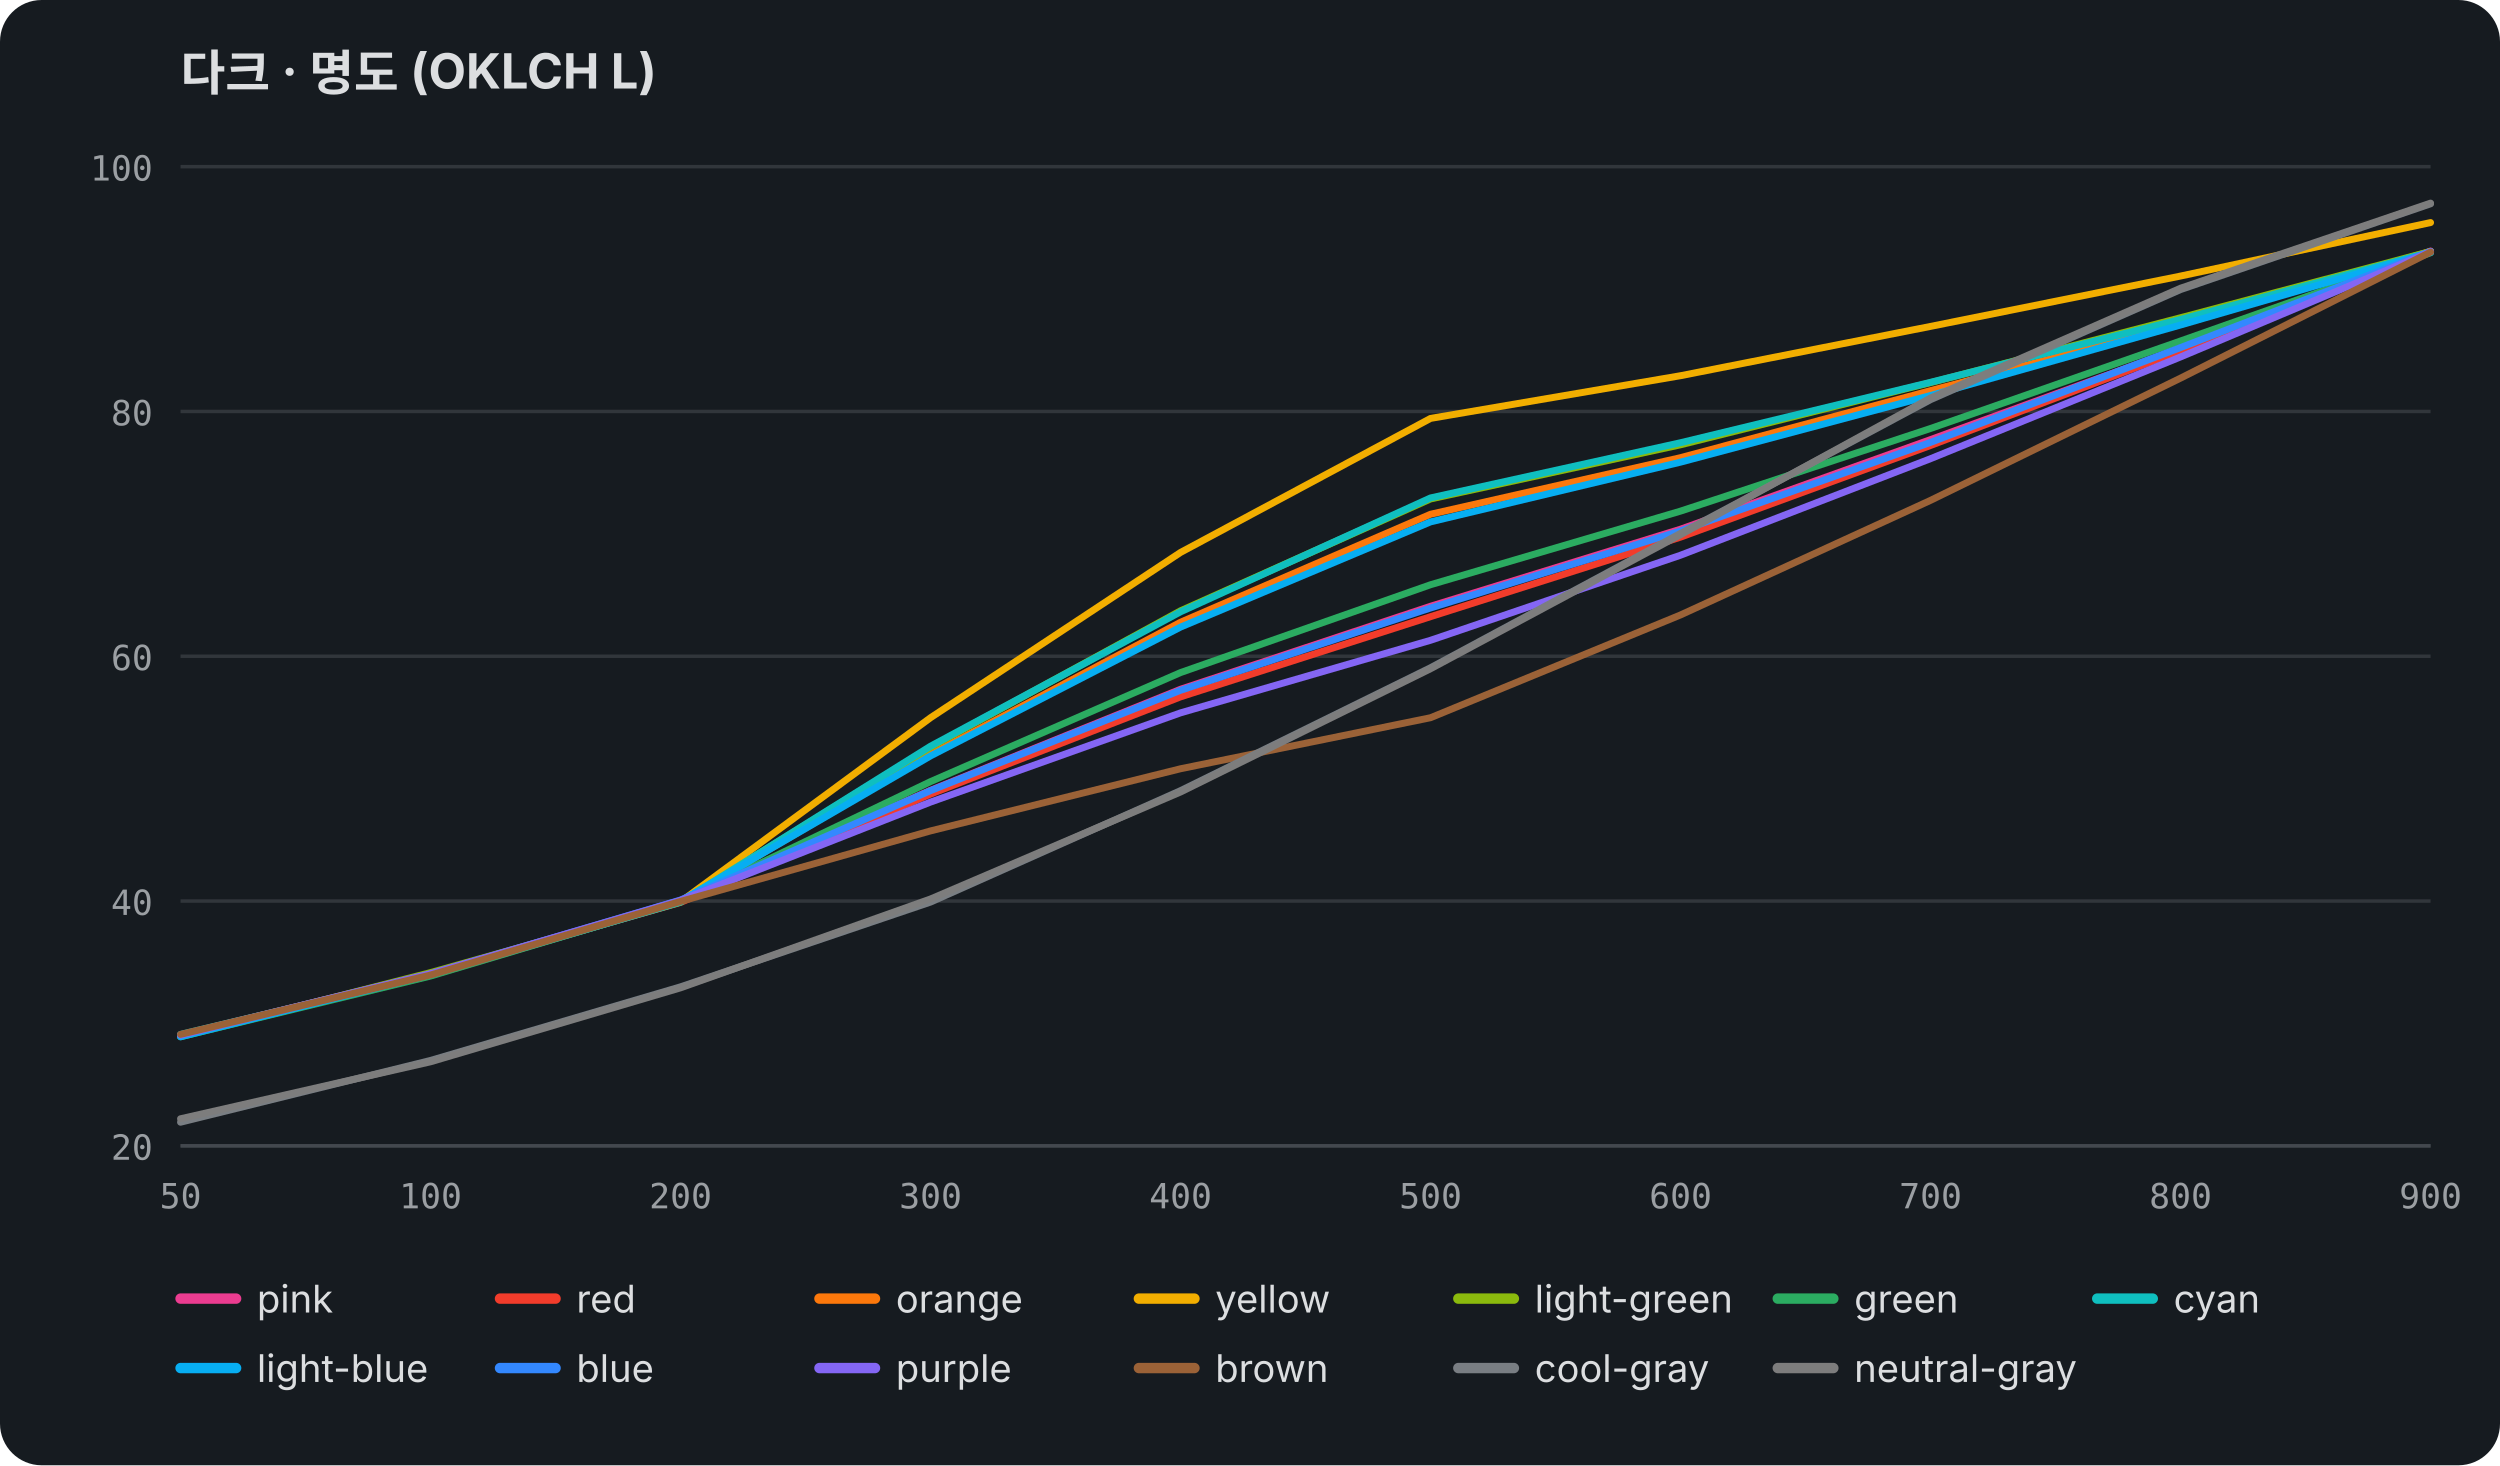
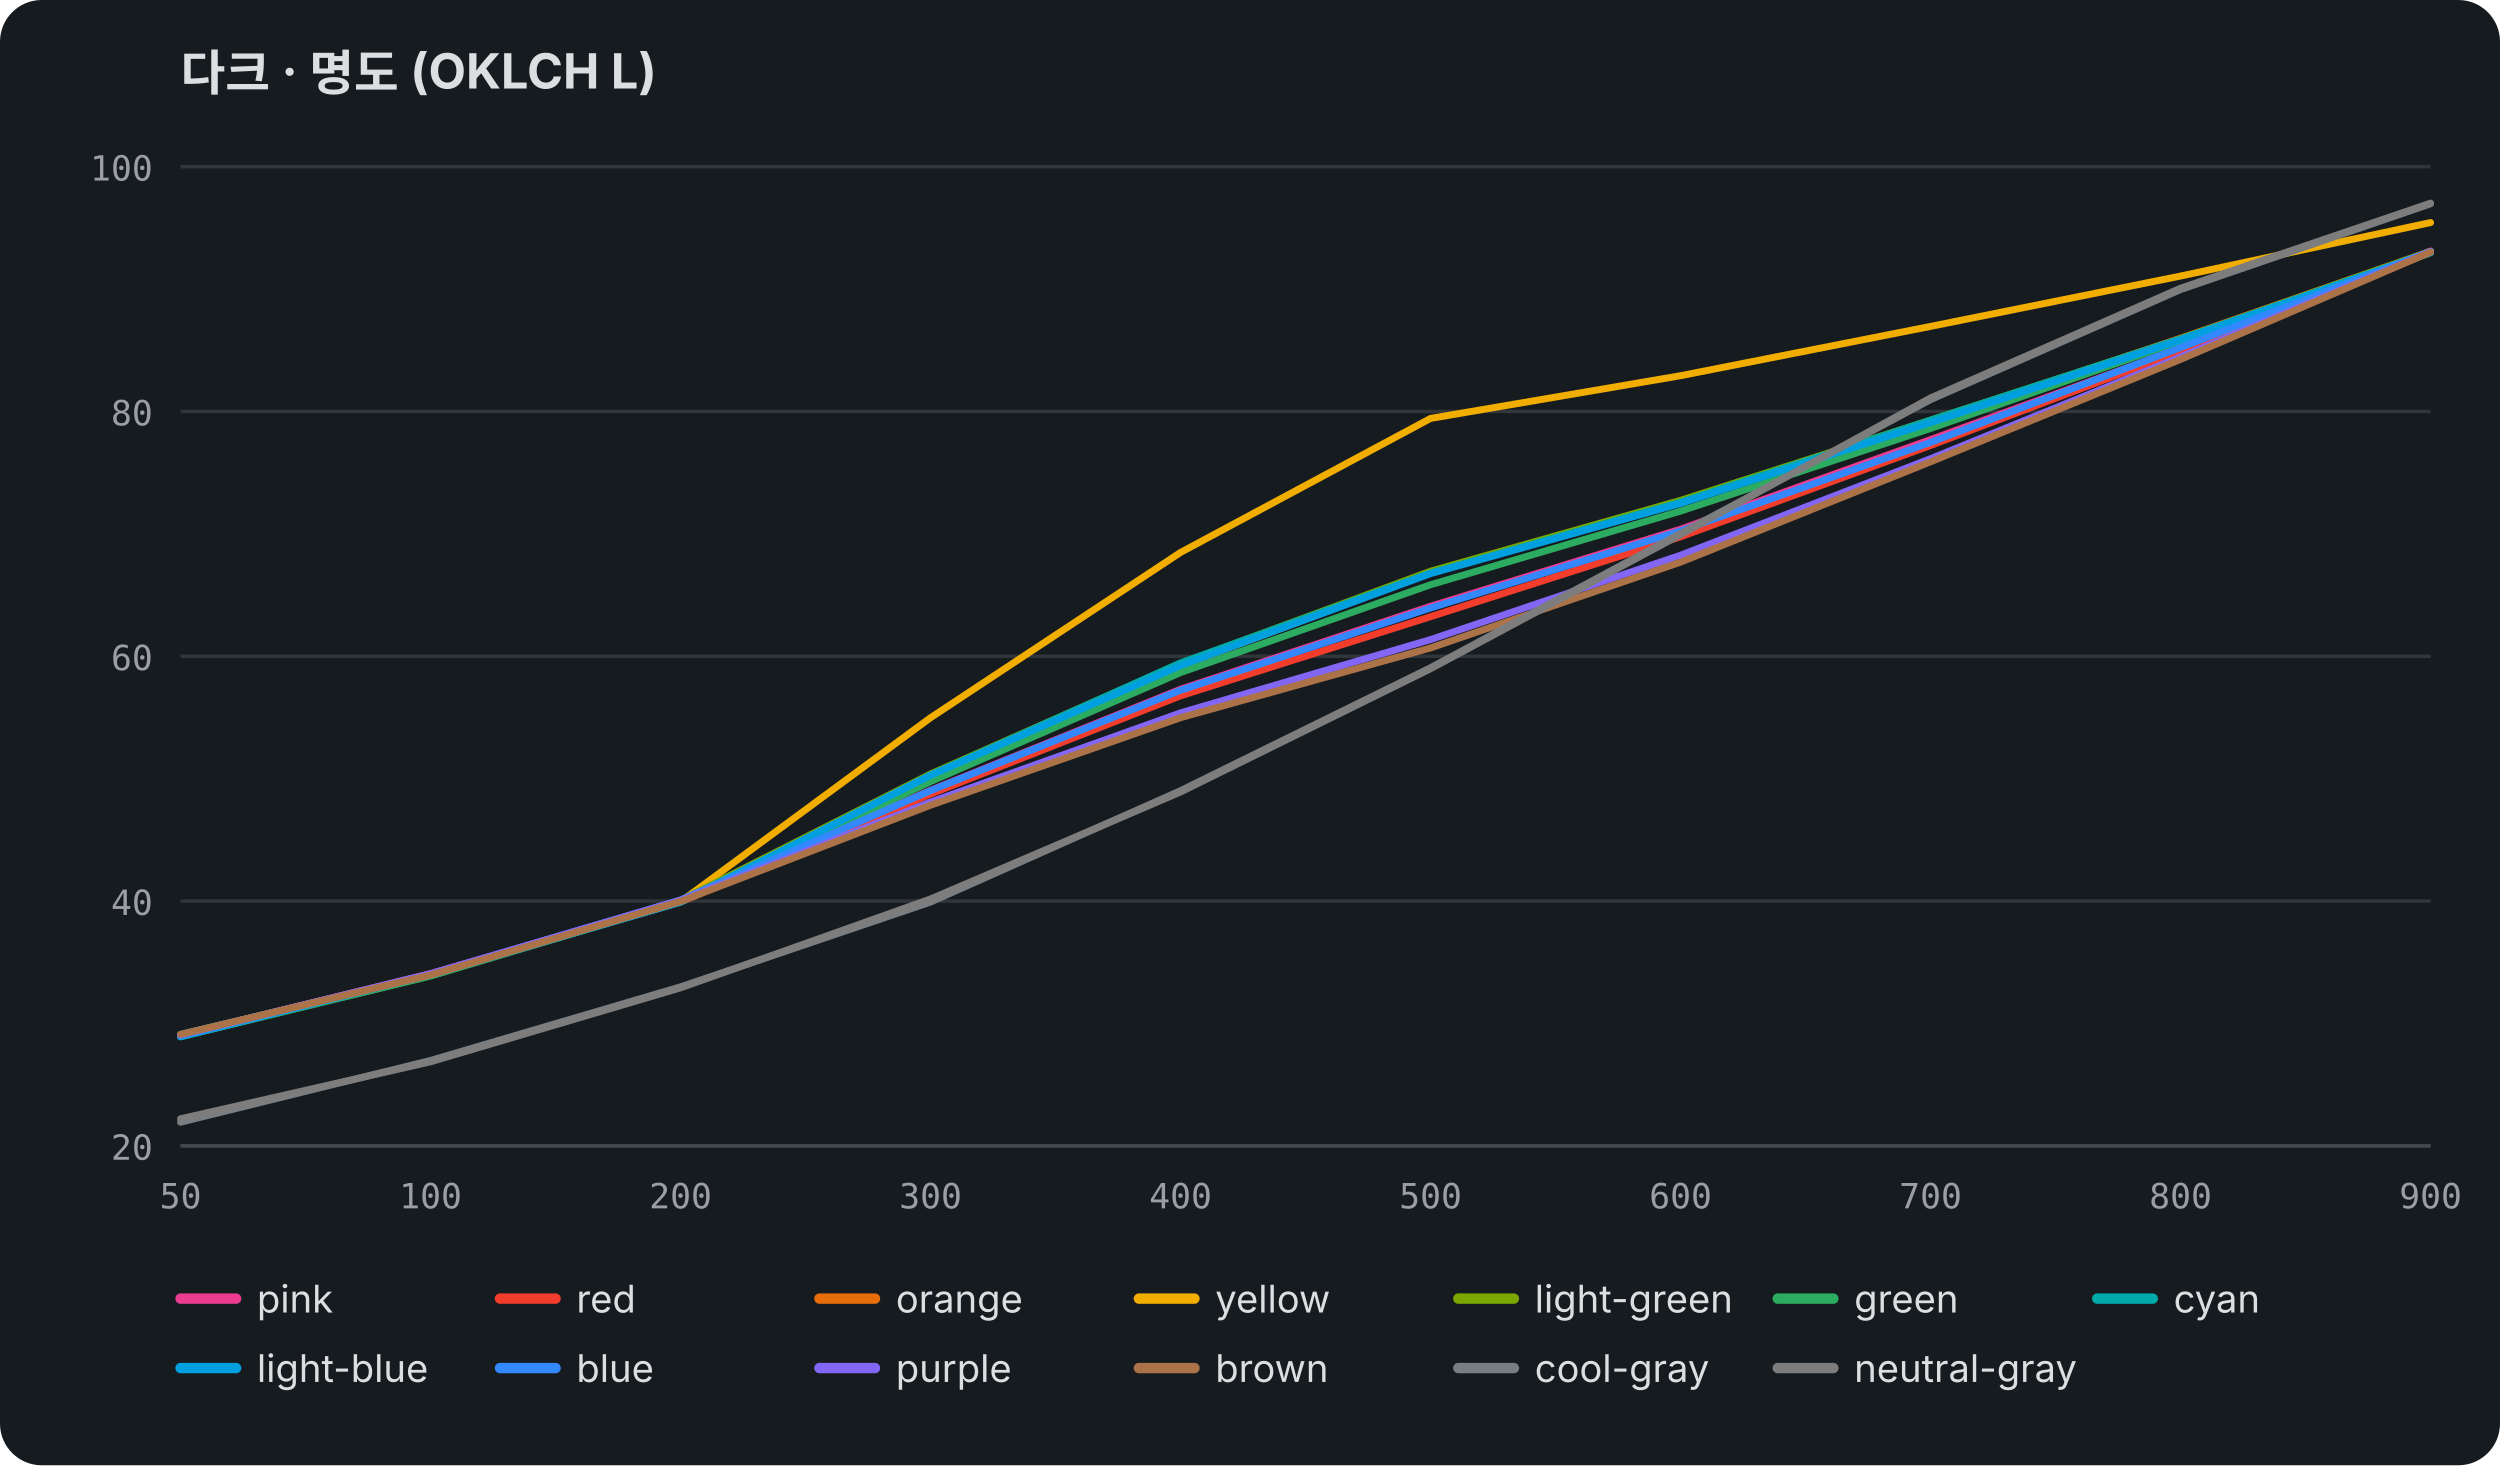
<svg xmlns="http://www.w3.org/2000/svg" width="720" height="422" viewBox="0 0 720 422">
  <rect width="720" height="422" rx="12" fill="#161b20" />
  <text x="52" y="26" font-family="ui-sans-serif, system-ui, -apple-system, 'Apple SD Gothic Neo', sans-serif" font-size="14" font-weight="700" fill="#dcdee0">다크 · 명도 (OKLCH L)</text>
  <line x1="52" x2="700" y1="330" y2="330" stroke="#31363b" stroke-width="1" />
  <text x="44" y="334" text-anchor="end" font-family="ui-monospace, SFMono-Regular, Menlo, monospace" font-size="10" fill="#9b9fa3">20</text>
  <line x1="52" x2="700" y1="259.5" y2="259.5" stroke="#31363b" stroke-width="1" />
  <text x="44" y="263.5" text-anchor="end" font-family="ui-monospace, SFMono-Regular, Menlo, monospace" font-size="10" fill="#9b9fa3">40</text>
  <line x1="52" x2="700" y1="189" y2="189" stroke="#31363b" stroke-width="1" />
  <text x="44" y="193" text-anchor="end" font-family="ui-monospace, SFMono-Regular, Menlo, monospace" font-size="10" fill="#9b9fa3">60</text>
  <line x1="52" x2="700" y1="118.5" y2="118.5" stroke="#31363b" stroke-width="1" />
  <text x="44" y="122.5" text-anchor="end" font-family="ui-monospace, SFMono-Regular, Menlo, monospace" font-size="10" fill="#9b9fa3">80</text>
  <line x1="52" x2="700" y1="48" y2="48" stroke="#31363b" stroke-width="1" />
  <text x="44" y="52" text-anchor="end" font-family="ui-monospace, SFMono-Regular, Menlo, monospace" font-size="10" fill="#9b9fa3">100</text>
  <line x1="52" x2="700" y1="330" y2="330" stroke="#43484e" stroke-width="1" />
  <text x="52" y="348" text-anchor="middle" font-family="ui-monospace, SFMono-Regular, Menlo, monospace" font-size="10" fill="#9b9fa3">50</text>
  <text x="124" y="348" text-anchor="middle" font-family="ui-monospace, SFMono-Regular, Menlo, monospace" font-size="10" fill="#9b9fa3">100</text>
  <text x="196" y="348" text-anchor="middle" font-family="ui-monospace, SFMono-Regular, Menlo, monospace" font-size="10" fill="#9b9fa3">200</text>
  <text x="268" y="348" text-anchor="middle" font-family="ui-monospace, SFMono-Regular, Menlo, monospace" font-size="10" fill="#9b9fa3">300</text>
  <text x="340" y="348" text-anchor="middle" font-family="ui-monospace, SFMono-Regular, Menlo, monospace" font-size="10" fill="#9b9fa3">400</text>
  <text x="412" y="348" text-anchor="middle" font-family="ui-monospace, SFMono-Regular, Menlo, monospace" font-size="10" fill="#9b9fa3">500</text>
  <text x="484" y="348" text-anchor="middle" font-family="ui-monospace, SFMono-Regular, Menlo, monospace" font-size="10" fill="#9b9fa3">600</text>
  <text x="556" y="348" text-anchor="middle" font-family="ui-monospace, SFMono-Regular, Menlo, monospace" font-size="10" fill="#9b9fa3">700</text>
  <text x="628" y="348" text-anchor="middle" font-family="ui-monospace, SFMono-Regular, Menlo, monospace" font-size="10" fill="#9b9fa3">800</text>
  <text x="700" y="348" text-anchor="middle" font-family="ui-monospace, SFMono-Regular, Menlo, monospace" font-size="10" fill="#9b9fa3">900</text>
-   <polyline points="52.0,298.2 124.0,280.6 196.0,259.4 268.0,227.6 340.0,198.5 412.0,174.6 484.0,152.4 556.0,126.6 628.0,100.3 700.0,72.3" fill="none" stroke="#eb3c90" stroke-width="2" stroke-linejoin="round" stroke-linecap="round" />
+   <polyline points="52.0,298.2 124.0,280.6 196.0,259.3 268.0,227.6 340.0,198.5 412.0,174.6 484.0,152.4 556.0,126.6 628.0,100.3 700.0,72.3" fill="none" stroke="#eb3c90" stroke-width="2" stroke-linejoin="round" stroke-linecap="round" />
  <circle cx="52.0" cy="298.2" r="7" fill="transparent" />
  <circle cx="124.0" cy="280.6" r="7" fill="transparent" />
-   <circle cx="196.0" cy="259.4" r="7" fill="transparent" />
+   <circle cx="196.0" cy="259.3" r="7" fill="transparent" />
  <circle cx="268.0" cy="227.6" r="7" fill="transparent" />
  <circle cx="340.0" cy="198.5" r="7" fill="transparent" />
  <circle cx="412.0" cy="174.6" r="7" fill="transparent" />
  <circle cx="484.0" cy="152.4" r="7" fill="transparent" />
  <circle cx="556.0" cy="126.6" r="7" fill="transparent" />
  <circle cx="628.0" cy="100.3" r="7" fill="transparent" />
  <circle cx="700.0" cy="72.3" r="7" fill="transparent" />
-   <polyline points="52.0,298.1 124.0,280.4 196.0,259.9 268.0,228.7 340.0,200.7 412.0,177.6 484.0,154.7 556.0,128.3 628.0,101.0 700.0,72.5" fill="none" stroke="#f23c2b" stroke-width="2" stroke-linejoin="round" stroke-linecap="round" />
+   <polyline points="52.0,298.1 124.0,280.4 196.0,259.8 268.0,228.7 340.0,200.4 412.0,177.6 484.0,154.6 556.0,128.3 628.0,101.1 700.0,72.5" fill="none" stroke="#f23c2c" stroke-width="2" stroke-linejoin="round" stroke-linecap="round" />
  <circle cx="52.0" cy="298.1" r="7" fill="transparent" />
  <circle cx="124.0" cy="280.4" r="7" fill="transparent" />
-   <circle cx="196.0" cy="259.9" r="7" fill="transparent" />
+   <circle cx="196.0" cy="259.8" r="7" fill="transparent" />
  <circle cx="268.0" cy="228.7" r="7" fill="transparent" />
-   <circle cx="340.0" cy="200.7" r="7" fill="transparent" />
+   <circle cx="340.0" cy="200.4" r="7" fill="transparent" />
  <circle cx="412.0" cy="177.6" r="7" fill="transparent" />
-   <circle cx="484.0" cy="154.7" r="7" fill="transparent" />
+   <circle cx="484.0" cy="154.6" r="7" fill="transparent" />
  <circle cx="556.0" cy="128.3" r="7" fill="transparent" />
-   <circle cx="628.0" cy="101.0" r="7" fill="transparent" />
+   <circle cx="628.0" cy="101.1" r="7" fill="transparent" />
  <circle cx="700.0" cy="72.5" r="7" fill="transparent" />
-   <polyline points="52.0,298.4 124.0,280.9 196.0,259.6 268.0,217.3 340.0,179.2 412.0,148.1 484.0,131.8 556.0,112.5 628.0,93.4 700.0,72.4" fill="none" stroke="#fc780b" stroke-width="2" stroke-linejoin="round" stroke-linecap="round" />
-   <circle cx="52.0" cy="298.4" r="7" fill="transparent" />
-   <circle cx="124.0" cy="280.9" r="7" fill="transparent" />
-   <circle cx="196.0" cy="259.6" r="7" fill="transparent" />
-   <circle cx="268.0" cy="217.3" r="7" fill="transparent" />
-   <circle cx="340.0" cy="179.2" r="7" fill="transparent" />
-   <circle cx="412.0" cy="148.1" r="7" fill="transparent" />
-   <circle cx="484.0" cy="131.8" r="7" fill="transparent" />
-   <circle cx="556.0" cy="112.5" r="7" fill="transparent" />
-   <circle cx="628.0" cy="93.4" r="7" fill="transparent" />
+   <polyline points="52.0,298.0 124.0,280.6 196.0,259.4 268.0,223.3 340.0,191.8 412.0,164.9 484.0,144.8 556.0,121.5 628.0,97.4 700.0,72.4" fill="none" stroke="#e66d0a" stroke-width="2" stroke-linejoin="round" stroke-linecap="round" />
+   <circle cx="52.0" cy="298.0" r="7" fill="transparent" />
+   <circle cx="124.0" cy="280.6" r="7" fill="transparent" />
+   <circle cx="196.0" cy="259.4" r="7" fill="transparent" />
+   <circle cx="268.0" cy="223.3" r="7" fill="transparent" />
+   <circle cx="340.0" cy="191.8" r="7" fill="transparent" />
+   <circle cx="412.0" cy="164.9" r="7" fill="transparent" />
+   <circle cx="484.0" cy="144.8" r="7" fill="transparent" />
+   <circle cx="556.0" cy="121.5" r="7" fill="transparent" />
+   <circle cx="628.0" cy="97.4" r="7" fill="transparent" />
  <circle cx="700.0" cy="72.4" r="7" fill="transparent" />
  <polyline points="52.0,298.1 124.0,280.6 196.0,259.7 268.0,206.7 340.0,159.1 412.0,120.5 484.0,108.2 556.0,94.0 628.0,79.5 700.0,64.1" fill="none" stroke="#f2ae00" stroke-width="2" stroke-linejoin="round" stroke-linecap="round" />
  <circle cx="52.0" cy="298.1" r="7" fill="transparent" />
  <circle cx="124.0" cy="280.6" r="7" fill="transparent" />
  <circle cx="196.0" cy="259.7" r="7" fill="transparent" />
  <circle cx="268.0" cy="206.7" r="7" fill="transparent" />
  <circle cx="340.0" cy="159.1" r="7" fill="transparent" />
  <circle cx="412.0" cy="120.5" r="7" fill="transparent" />
  <circle cx="484.0" cy="108.2" r="7" fill="transparent" />
  <circle cx="556.0" cy="94.0" r="7" fill="transparent" />
  <circle cx="628.0" cy="79.5" r="7" fill="transparent" />
  <circle cx="700.0" cy="64.1" r="7" fill="transparent" />
-   <polyline points="52.0,298.5 124.0,280.1 196.0,259.8 268.0,215.2 340.0,175.9 412.0,143.7 484.0,128.1 556.0,110.2 628.0,91.5 700.0,72.4" fill="none" stroke="#8bba0d" stroke-width="2" stroke-linejoin="round" stroke-linecap="round" />
+   <polyline points="52.0,298.5 124.0,281.0 196.0,259.3 268.0,222.9 340.0,191.1 412.0,164.5 484.0,144.1 556.0,121.0 628.0,97.6 700.0,72.4" fill="none" stroke="#7ca600" stroke-width="2" stroke-linejoin="round" stroke-linecap="round" />
  <circle cx="52.0" cy="298.5" r="7" fill="transparent" />
-   <circle cx="124.0" cy="280.1" r="7" fill="transparent" />
-   <circle cx="196.0" cy="259.8" r="7" fill="transparent" />
-   <circle cx="268.0" cy="215.2" r="7" fill="transparent" />
-   <circle cx="340.0" cy="175.9" r="7" fill="transparent" />
-   <circle cx="412.0" cy="143.7" r="7" fill="transparent" />
-   <circle cx="484.0" cy="128.1" r="7" fill="transparent" />
-   <circle cx="556.0" cy="110.2" r="7" fill="transparent" />
-   <circle cx="628.0" cy="91.5" r="7" fill="transparent" />
+   <circle cx="124.0" cy="281.0" r="7" fill="transparent" />
+   <circle cx="196.0" cy="259.3" r="7" fill="transparent" />
+   <circle cx="268.0" cy="222.9" r="7" fill="transparent" />
+   <circle cx="340.0" cy="191.1" r="7" fill="transparent" />
+   <circle cx="412.0" cy="164.5" r="7" fill="transparent" />
+   <circle cx="484.0" cy="144.1" r="7" fill="transparent" />
+   <circle cx="556.0" cy="121.0" r="7" fill="transparent" />
+   <circle cx="628.0" cy="97.6" r="7" fill="transparent" />
  <circle cx="700.0" cy="72.4" r="7" fill="transparent" />
  <polyline points="52.0,298.6 124.0,281.1 196.0,259.6 268.0,225.1 340.0,193.7 412.0,168.4 484.0,147.2 556.0,123.4 628.0,98.2 700.0,72.8" fill="none" stroke="#2bac61" stroke-width="2" stroke-linejoin="round" stroke-linecap="round" />
  <circle cx="52.0" cy="298.6" r="7" fill="transparent" />
  <circle cx="124.0" cy="281.1" r="7" fill="transparent" />
  <circle cx="196.0" cy="259.6" r="7" fill="transparent" />
  <circle cx="268.0" cy="225.1" r="7" fill="transparent" />
  <circle cx="340.0" cy="193.7" r="7" fill="transparent" />
  <circle cx="412.0" cy="168.4" r="7" fill="transparent" />
  <circle cx="484.0" cy="147.2" r="7" fill="transparent" />
  <circle cx="556.0" cy="123.4" r="7" fill="transparent" />
  <circle cx="628.0" cy="98.2" r="7" fill="transparent" />
  <circle cx="700.0" cy="72.8" r="7" fill="transparent" />
-   <polyline points="52.0,297.9 124.0,280.7 196.0,259.8 268.0,214.9 340.0,176.2 412.0,143.4 484.0,127.5 556.0,110.1 628.0,92.0 700.0,72.6" fill="none" stroke="#0fbfbf" stroke-width="2" stroke-linejoin="round" stroke-linecap="round" />
+   <polyline points="52.0,297.9 124.0,280.8 196.0,259.8 268.0,223.2 340.0,190.9 412.0,165.0 484.0,144.6 556.0,121.0 628.0,97.6 700.0,72.6" fill="none" stroke="#00aaaa" stroke-width="2" stroke-linejoin="round" stroke-linecap="round" />
  <circle cx="52.0" cy="297.9" r="7" fill="transparent" />
+   <circle cx="124.0" cy="280.8" r="7" fill="transparent" />
+   <circle cx="196.0" cy="259.8" r="7" fill="transparent" />
+   <circle cx="268.0" cy="223.2" r="7" fill="transparent" />
+   <circle cx="340.0" cy="190.9" r="7" fill="transparent" />
+   <circle cx="412.0" cy="165.0" r="7" fill="transparent" />
+   <circle cx="484.0" cy="144.6" r="7" fill="transparent" />
+   <circle cx="556.0" cy="121.0" r="7" fill="transparent" />
+   <circle cx="628.0" cy="97.6" r="7" fill="transparent" />
+   <circle cx="700.0" cy="72.6" r="7" fill="transparent" />
+   <polyline points="52.0,298.6 124.0,280.7 196.0,259.8 268.0,223.3 340.0,191.7 412.0,165.2 484.0,145.0 556.0,121.7 628.0,97.9 700.0,72.7" fill="none" stroke="#00a0e0" stroke-width="2" stroke-linejoin="round" stroke-linecap="round" />
+   <circle cx="52.0" cy="298.6" r="7" fill="transparent" />
  <circle cx="124.0" cy="280.7" r="7" fill="transparent" />
  <circle cx="196.0" cy="259.8" r="7" fill="transparent" />
-   <circle cx="268.0" cy="214.9" r="7" fill="transparent" />
-   <circle cx="340.0" cy="176.2" r="7" fill="transparent" />
-   <circle cx="412.0" cy="143.4" r="7" fill="transparent" />
-   <circle cx="484.0" cy="127.5" r="7" fill="transparent" />
-   <circle cx="556.0" cy="110.1" r="7" fill="transparent" />
-   <circle cx="628.0" cy="92.0" r="7" fill="transparent" />
-   <circle cx="700.0" cy="72.6" r="7" fill="transparent" />
-   <polyline points="52.0,298.6 124.0,280.7 196.0,259.5 268.0,217.7 340.0,180.6 412.0,150.3 484.0,133.1 556.0,113.9 628.0,93.6 700.0,72.7" fill="none" stroke="#07aef2" stroke-width="2" stroke-linejoin="round" stroke-linecap="round" />
-   <circle cx="52.0" cy="298.6" r="7" fill="transparent" />
-   <circle cx="124.0" cy="280.7" r="7" fill="transparent" />
-   <circle cx="196.0" cy="259.5" r="7" fill="transparent" />
-   <circle cx="268.0" cy="217.7" r="7" fill="transparent" />
-   <circle cx="340.0" cy="180.6" r="7" fill="transparent" />
-   <circle cx="412.0" cy="150.3" r="7" fill="transparent" />
-   <circle cx="484.0" cy="133.1" r="7" fill="transparent" />
-   <circle cx="556.0" cy="113.9" r="7" fill="transparent" />
-   <circle cx="628.0" cy="93.6" r="7" fill="transparent" />
+   <circle cx="268.0" cy="223.3" r="7" fill="transparent" />
+   <circle cx="340.0" cy="191.7" r="7" fill="transparent" />
+   <circle cx="412.0" cy="165.2" r="7" fill="transparent" />
+   <circle cx="484.0" cy="145.0" r="7" fill="transparent" />
+   <circle cx="556.0" cy="121.7" r="7" fill="transparent" />
+   <circle cx="628.0" cy="97.9" r="7" fill="transparent" />
  <circle cx="700.0" cy="72.7" r="7" fill="transparent" />
  <polyline points="52.0,298.2 124.0,280.5 196.0,259.2 268.0,227.7 340.0,198.8 412.0,175.1 484.0,152.9 556.0,127.4 628.0,100.1 700.0,72.4" fill="none" stroke="#3388ff" stroke-width="2" stroke-linejoin="round" stroke-linecap="round" />
  <circle cx="52.0" cy="298.2" r="7" fill="transparent" />
  <circle cx="124.0" cy="280.5" r="7" fill="transparent" />
  <circle cx="196.0" cy="259.2" r="7" fill="transparent" />
  <circle cx="268.0" cy="227.7" r="7" fill="transparent" />
  <circle cx="340.0" cy="198.8" r="7" fill="transparent" />
  <circle cx="412.0" cy="175.1" r="7" fill="transparent" />
  <circle cx="484.0" cy="152.9" r="7" fill="transparent" />
  <circle cx="556.0" cy="127.4" r="7" fill="transparent" />
  <circle cx="628.0" cy="100.1" r="7" fill="transparent" />
  <circle cx="700.0" cy="72.4" r="7" fill="transparent" />
-   <polyline points="52.0,298.1 124.0,280.4 196.0,259.3 268.0,231.0 340.0,205.3 412.0,184.4 484.0,159.9 556.0,132.1 628.0,102.8 700.0,72.5" fill="none" stroke="#8466f4" stroke-width="2" stroke-linejoin="round" stroke-linecap="round" />
+   <polyline points="52.0,298.1 124.0,280.4 196.0,259.3 268.0,231.0 340.0,205.3 412.0,184.2 484.0,159.9 556.0,132.1 628.0,102.8 700.0,72.5" fill="none" stroke="#8466f5" stroke-width="2" stroke-linejoin="round" stroke-linecap="round" />
  <circle cx="52.0" cy="298.1" r="7" fill="transparent" />
  <circle cx="124.0" cy="280.4" r="7" fill="transparent" />
  <circle cx="196.0" cy="259.3" r="7" fill="transparent" />
  <circle cx="268.0" cy="231.0" r="7" fill="transparent" />
  <circle cx="340.0" cy="205.3" r="7" fill="transparent" />
-   <circle cx="412.0" cy="184.4" r="7" fill="transparent" />
+   <circle cx="412.0" cy="184.2" r="7" fill="transparent" />
  <circle cx="484.0" cy="159.9" r="7" fill="transparent" />
  <circle cx="556.0" cy="132.1" r="7" fill="transparent" />
  <circle cx="628.0" cy="102.8" r="7" fill="transparent" />
  <circle cx="700.0" cy="72.5" r="7" fill="transparent" />
-   <polyline points="52.0,297.9 124.0,280.8 196.0,259.6 268.0,239.3 340.0,221.4 412.0,206.7 484.0,177.1 556.0,144.1 628.0,108.9 700.0,72.6" fill="none" stroke="#9b6237" stroke-width="2" stroke-linejoin="round" stroke-linecap="round" />
+   <polyline points="52.0,297.9 124.0,280.8 196.0,259.6 268.0,231.9 340.0,206.7 412.0,186.6 484.0,161.9 556.0,133.0 628.0,103.5 700.0,72.6" fill="none" stroke="#ad7348" stroke-width="2" stroke-linejoin="round" stroke-linecap="round" />
  <circle cx="52.0" cy="297.9" r="7" fill="transparent" />
  <circle cx="124.0" cy="280.8" r="7" fill="transparent" />
  <circle cx="196.0" cy="259.6" r="7" fill="transparent" />
-   <circle cx="268.0" cy="239.3" r="7" fill="transparent" />
-   <circle cx="340.0" cy="221.4" r="7" fill="transparent" />
-   <circle cx="412.0" cy="206.7" r="7" fill="transparent" />
-   <circle cx="484.0" cy="177.1" r="7" fill="transparent" />
-   <circle cx="556.0" cy="144.1" r="7" fill="transparent" />
-   <circle cx="628.0" cy="108.9" r="7" fill="transparent" />
+   <circle cx="268.0" cy="231.9" r="7" fill="transparent" />
+   <circle cx="340.0" cy="206.7" r="7" fill="transparent" />
+   <circle cx="412.0" cy="186.6" r="7" fill="transparent" />
+   <circle cx="484.0" cy="161.9" r="7" fill="transparent" />
+   <circle cx="556.0" cy="133.0" r="7" fill="transparent" />
+   <circle cx="628.0" cy="103.5" r="7" fill="transparent" />
  <circle cx="700.0" cy="72.6" r="7" fill="transparent" />
  <polyline points="52.0,323.2 124.0,305.4 196.0,284.2 268.0,259.8 340.0,227.7 412.0,192.3 484.0,153.6 556.0,115.1 628.0,83.4 700.0,58.7" fill="none" stroke="#797e83" stroke-width="2" stroke-linejoin="round" stroke-linecap="round" />
  <circle cx="52.0" cy="323.2" r="7" fill="transparent" />
  <circle cx="124.0" cy="305.4" r="7" fill="transparent" />
  <circle cx="196.0" cy="284.2" r="7" fill="transparent" />
  <circle cx="268.0" cy="259.8" r="7" fill="transparent" />
  <circle cx="340.0" cy="227.7" r="7" fill="transparent" />
  <circle cx="412.0" cy="192.3" r="7" fill="transparent" />
  <circle cx="484.0" cy="153.6" r="7" fill="transparent" />
  <circle cx="556.0" cy="115.1" r="7" fill="transparent" />
  <circle cx="628.0" cy="83.4" r="7" fill="transparent" />
  <circle cx="700.0" cy="58.7" r="7" fill="transparent" />
  <polyline points="52.0,322.2 124.0,305.8 196.0,284.5 268.0,258.9 340.0,228.1 412.0,192.6 484.0,154.0 556.0,114.6 628.0,83.0 700.0,58.5" fill="none" stroke="#7d7d7d" stroke-width="2" stroke-linejoin="round" stroke-linecap="round" />
  <circle cx="52.0" cy="322.2" r="7" fill="transparent" />
  <circle cx="124.0" cy="305.8" r="7" fill="transparent" />
  <circle cx="196.0" cy="284.5" r="7" fill="transparent" />
  <circle cx="268.0" cy="258.9" r="7" fill="transparent" />
  <circle cx="340.0" cy="228.1" r="7" fill="transparent" />
  <circle cx="412.0" cy="192.6" r="7" fill="transparent" />
  <circle cx="484.0" cy="154.0" r="7" fill="transparent" />
  <circle cx="556.0" cy="114.6" r="7" fill="transparent" />
  <circle cx="628.0" cy="83.0" r="7" fill="transparent" />
  <circle cx="700.0" cy="58.5" r="7" fill="transparent" />
  <line x1="52" x2="68" y1="374" y2="374" stroke="#eb3c90" stroke-width="3" stroke-linecap="round" />
  <text x="74" y="378" font-family="ui-sans-serif, system-ui, -apple-system, 'Apple SD Gothic Neo', sans-serif" font-size="11" fill="#dcdee0">pink</text>
-   <line x1="144" x2="160" y1="374" y2="374" stroke="#f23c2b" stroke-width="3" stroke-linecap="round" />
+   <line x1="144" x2="160" y1="374" y2="374" stroke="#f23c2c" stroke-width="3" stroke-linecap="round" />
  <text x="166" y="378" font-family="ui-sans-serif, system-ui, -apple-system, 'Apple SD Gothic Neo', sans-serif" font-size="11" fill="#dcdee0">red</text>
-   <line x1="236" x2="252" y1="374" y2="374" stroke="#fc780b" stroke-width="3" stroke-linecap="round" />
+   <line x1="236" x2="252" y1="374" y2="374" stroke="#e66d0a" stroke-width="3" stroke-linecap="round" />
  <text x="258" y="378" font-family="ui-sans-serif, system-ui, -apple-system, 'Apple SD Gothic Neo', sans-serif" font-size="11" fill="#dcdee0">orange</text>
  <line x1="328" x2="344" y1="374" y2="374" stroke="#f2ae00" stroke-width="3" stroke-linecap="round" />
  <text x="350" y="378" font-family="ui-sans-serif, system-ui, -apple-system, 'Apple SD Gothic Neo', sans-serif" font-size="11" fill="#dcdee0">yellow</text>
-   <line x1="420" x2="436" y1="374" y2="374" stroke="#8bba0d" stroke-width="3" stroke-linecap="round" />
+   <line x1="420" x2="436" y1="374" y2="374" stroke="#7ca600" stroke-width="3" stroke-linecap="round" />
  <text x="442" y="378" font-family="ui-sans-serif, system-ui, -apple-system, 'Apple SD Gothic Neo', sans-serif" font-size="11" fill="#dcdee0">light-green</text>
  <line x1="512" x2="528" y1="374" y2="374" stroke="#2bac61" stroke-width="3" stroke-linecap="round" />
  <text x="534" y="378" font-family="ui-sans-serif, system-ui, -apple-system, 'Apple SD Gothic Neo', sans-serif" font-size="11" fill="#dcdee0">green</text>
-   <line x1="604" x2="620" y1="374" y2="374" stroke="#0fbfbf" stroke-width="3" stroke-linecap="round" />
+   <line x1="604" x2="620" y1="374" y2="374" stroke="#00aaaa" stroke-width="3" stroke-linecap="round" />
  <text x="626" y="378" font-family="ui-sans-serif, system-ui, -apple-system, 'Apple SD Gothic Neo', sans-serif" font-size="11" fill="#dcdee0">cyan</text>
-   <line x1="52" x2="68" y1="394" y2="394" stroke="#07aef2" stroke-width="3" stroke-linecap="round" />
+   <line x1="52" x2="68" y1="394" y2="394" stroke="#00a0e0" stroke-width="3" stroke-linecap="round" />
  <text x="74" y="398" font-family="ui-sans-serif, system-ui, -apple-system, 'Apple SD Gothic Neo', sans-serif" font-size="11" fill="#dcdee0">light-blue</text>
  <line x1="144" x2="160" y1="394" y2="394" stroke="#3388ff" stroke-width="3" stroke-linecap="round" />
  <text x="166" y="398" font-family="ui-sans-serif, system-ui, -apple-system, 'Apple SD Gothic Neo', sans-serif" font-size="11" fill="#dcdee0">blue</text>
-   <line x1="236" x2="252" y1="394" y2="394" stroke="#8466f4" stroke-width="3" stroke-linecap="round" />
+   <line x1="236" x2="252" y1="394" y2="394" stroke="#8466f5" stroke-width="3" stroke-linecap="round" />
  <text x="258" y="398" font-family="ui-sans-serif, system-ui, -apple-system, 'Apple SD Gothic Neo', sans-serif" font-size="11" fill="#dcdee0">purple</text>
-   <line x1="328" x2="344" y1="394" y2="394" stroke="#9b6237" stroke-width="3" stroke-linecap="round" />
+   <line x1="328" x2="344" y1="394" y2="394" stroke="#ad7348" stroke-width="3" stroke-linecap="round" />
  <text x="350" y="398" font-family="ui-sans-serif, system-ui, -apple-system, 'Apple SD Gothic Neo', sans-serif" font-size="11" fill="#dcdee0">brown</text>
  <line x1="420" x2="436" y1="394" y2="394" stroke="#797e83" stroke-width="3" stroke-linecap="round" />
  <text x="442" y="398" font-family="ui-sans-serif, system-ui, -apple-system, 'Apple SD Gothic Neo', sans-serif" font-size="11" fill="#dcdee0">cool-gray</text>
  <line x1="512" x2="528" y1="394" y2="394" stroke="#7d7d7d" stroke-width="3" stroke-linecap="round" />
  <text x="534" y="398" font-family="ui-sans-serif, system-ui, -apple-system, 'Apple SD Gothic Neo', sans-serif" font-size="11" fill="#dcdee0">neutral-gray</text>
</svg>
